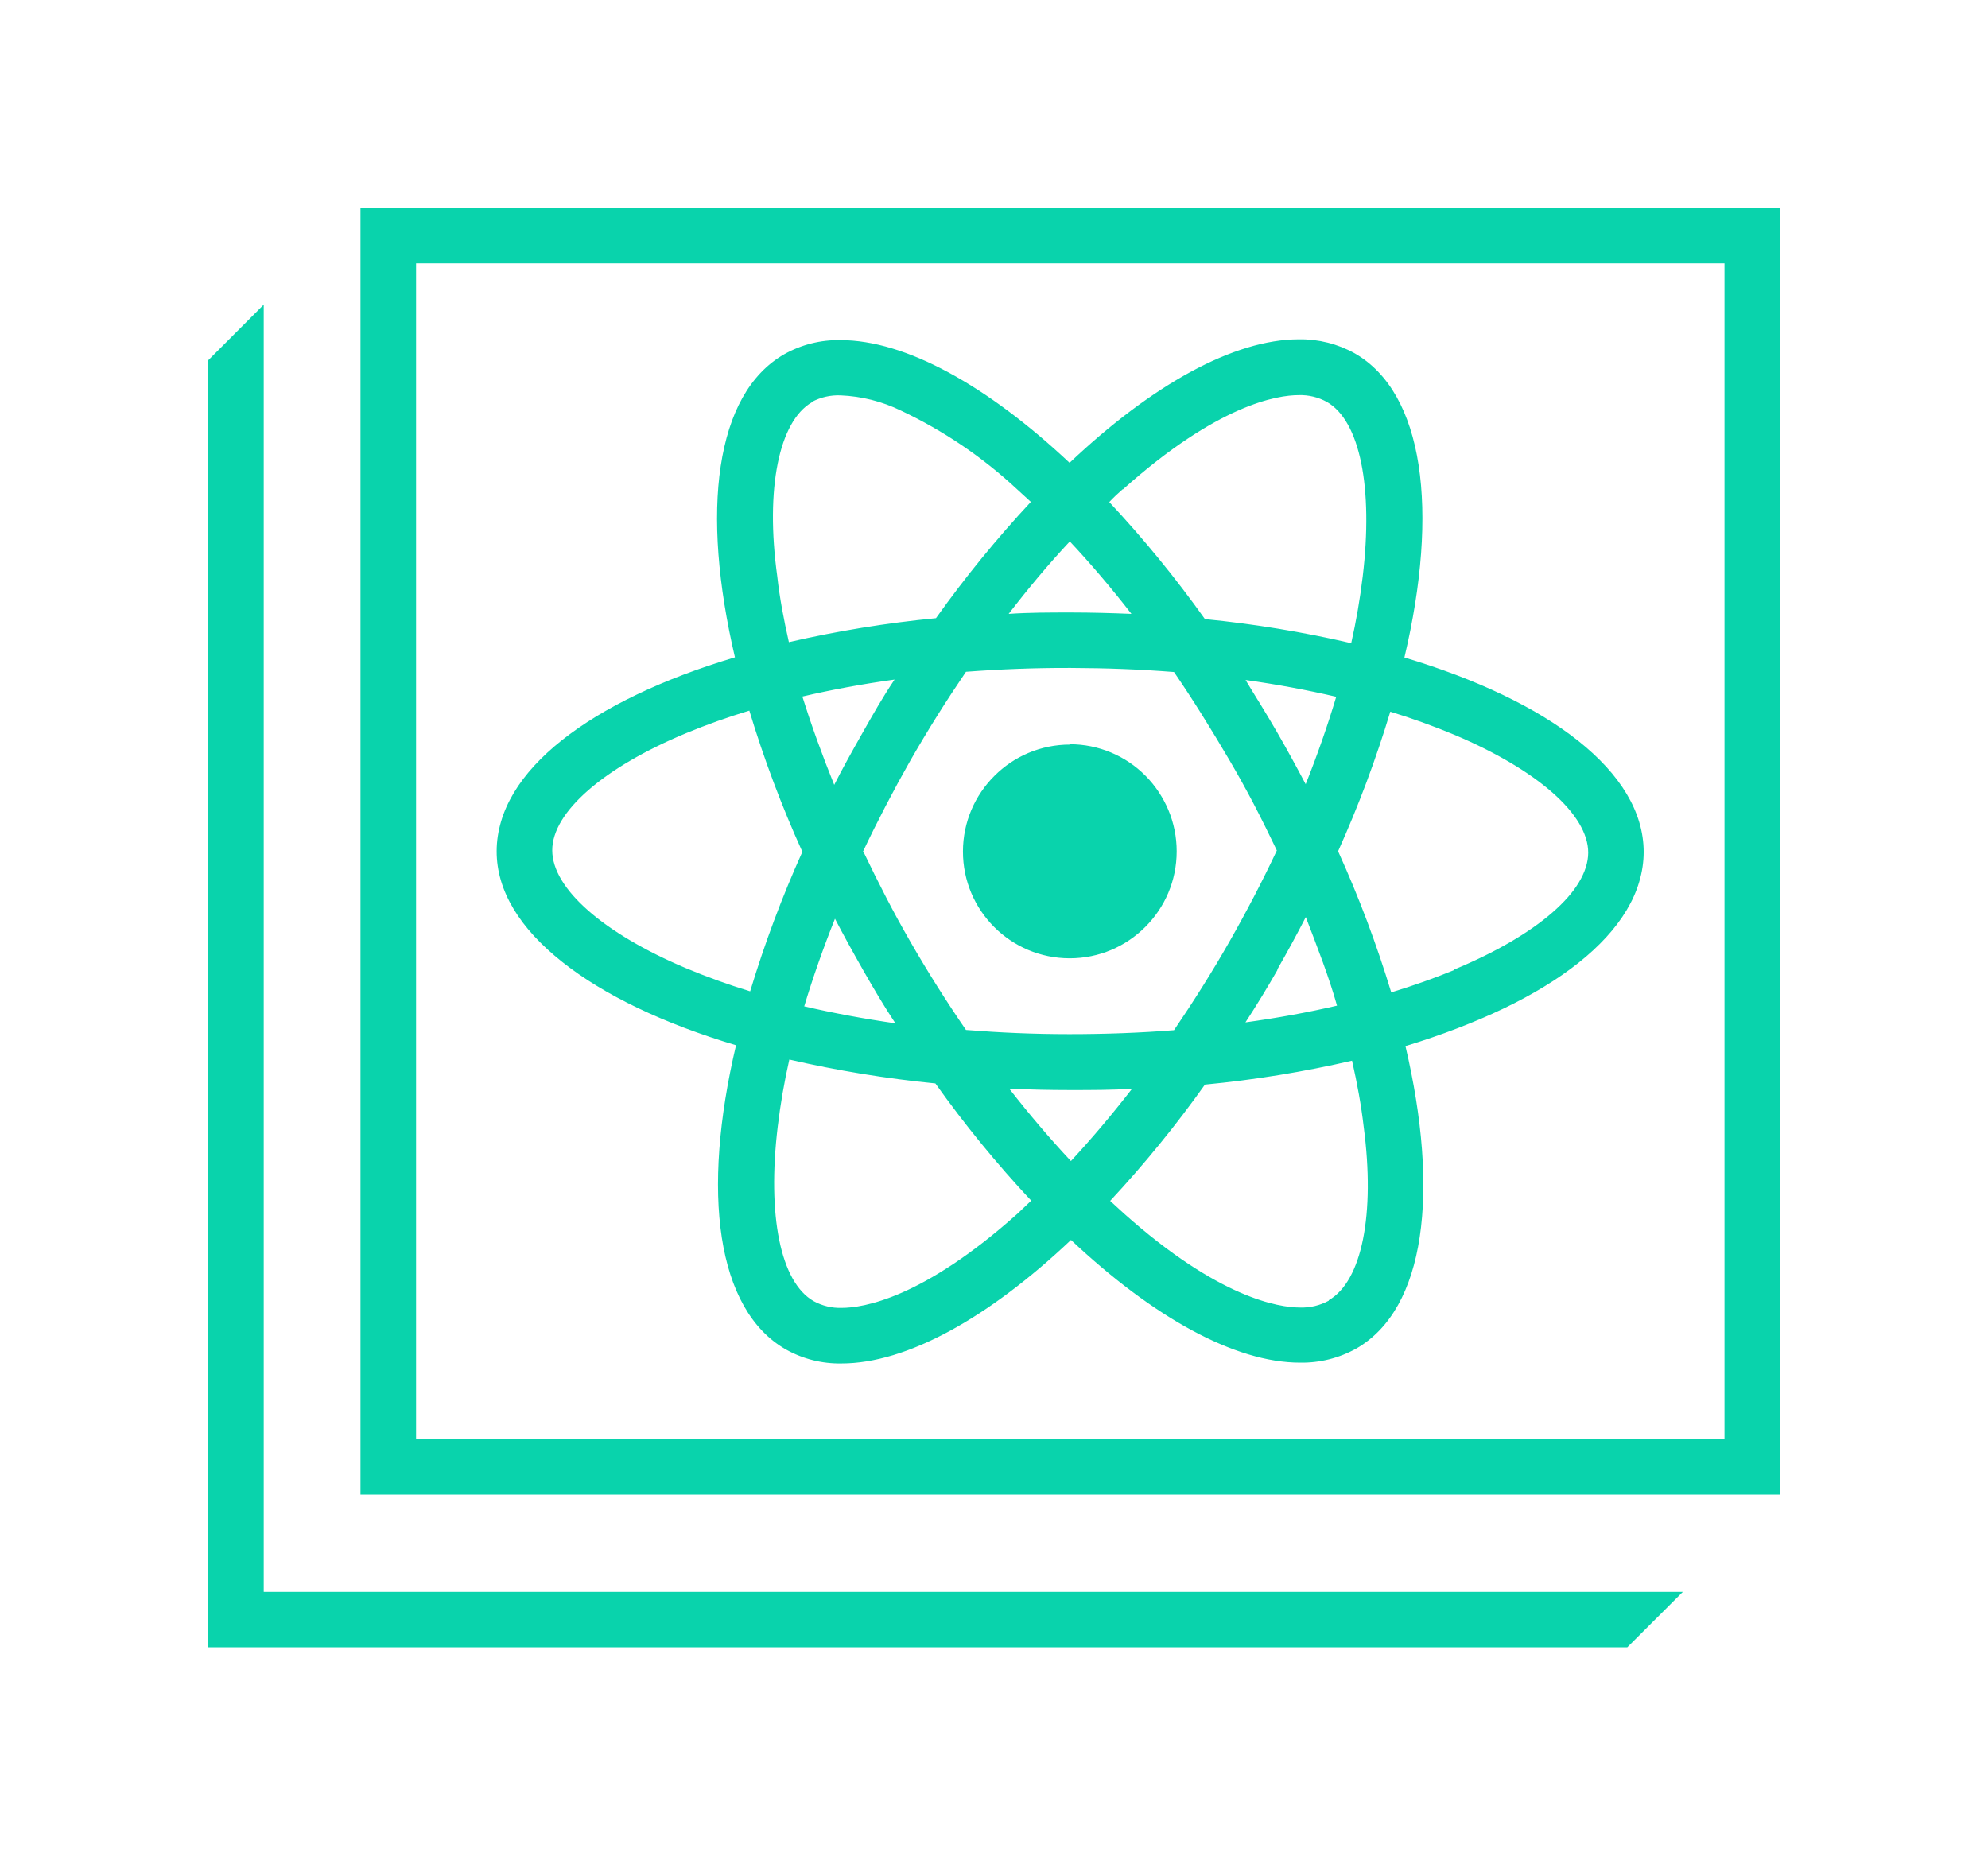
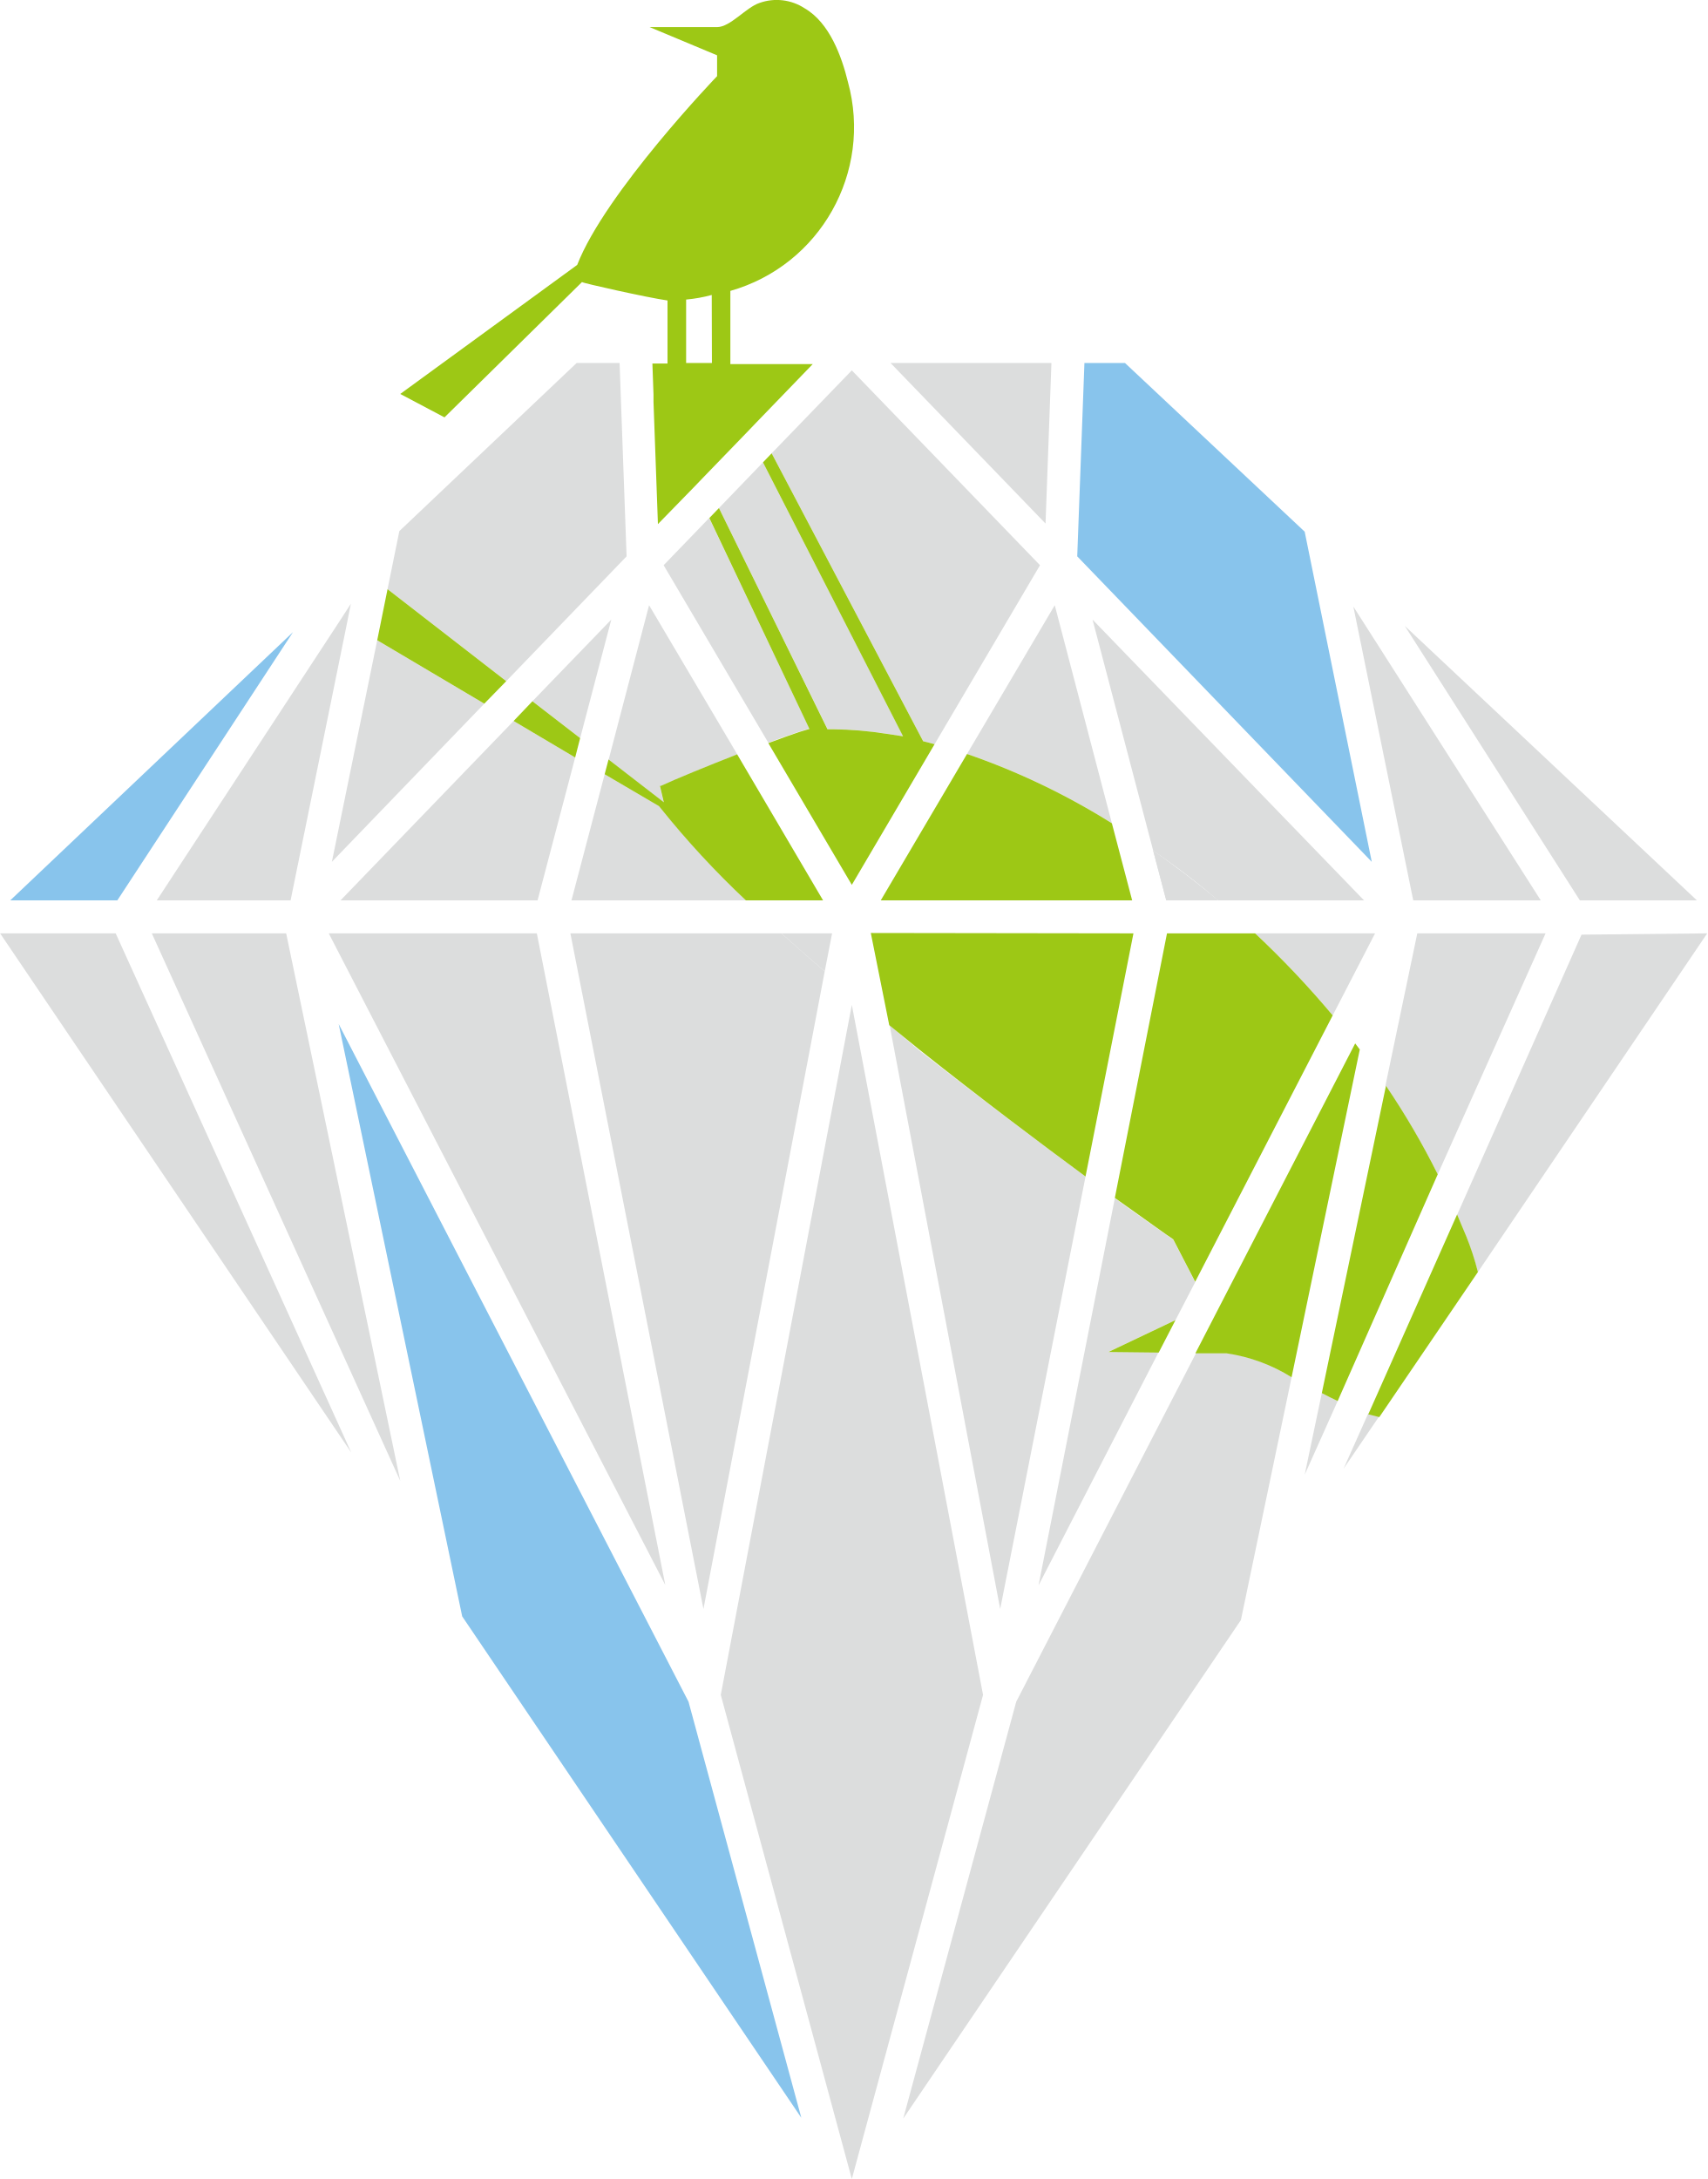
- <svg xmlns="http://www.w3.org/2000/svg" viewBox="0 0 170.96 159.93">
+ <svg xmlns="http://www.w3.org/2000/svg" width="32.68mm" height="41.7mm" viewBox="0 0 92.62 118.2">
  <defs>
-     <style>.cls-1{fill:#09d3ac;}</style>
+     <style>.a{fill:#dcdddd;}.b{fill:#88c4ec;}.c{fill:#9dc815;}</style>
  </defs>
-   <path class="cls-1" d="M141.35,73.27c0-6.89-8.11-13-20.58-16.73,3-12.67,1.69-22.75-4.28-26.16a9.55,9.55,0,0,0-4.79-1.2c-5.57,0-12.61,3.89-19.72,10.62-7.11-6.68-14.13-10.55-19.69-10.55a9.46,9.46,0,0,0-4.86,1.22c-5.94,3.42-7.17,13.44-4.21,26.05-12.41,3.71-20.48,9.77-20.5,16.63s8.12,13,20.59,16.72c-3,12.68-1.7,22.75,4.28,26.16a9.41,9.41,0,0,0,4.78,1.2c5.58,0,12.62-3.89,19.73-10.62,7.1,6.68,14.12,10.55,19.69,10.55a9.59,9.59,0,0,0,4.86-1.22c5.94-3.42,7.16-13.44,4.21-26C133.27,86.18,141.34,80.12,141.35,73.27ZM96.56,42.06c8.19-7.33,13.31-8.12,15.13-8.12h0a4.71,4.71,0,0,1,2.42.58c2.86,1.63,4,7.38,3.09,15a56.73,56.73,0,0,1-1,5.79,97.7,97.7,0,0,0-12.58-2.07,98.47,98.47,0,0,0-8.24-10.08C95.75,42.79,96.15,42.42,96.56,42.06ZM71.77,78.94c.78,1.5,1.61,3,2.47,4.51S76,86.49,77,88c-2.71-.39-5.34-.88-7.84-1.46C69.86,84,70.75,81.5,71.77,78.94ZM69,59.9c2.53-.59,5.18-1.08,7.93-1.46-1,1.48-1.86,3-2.76,4.59s-1.69,3-2.46,4.52Q70.18,63.65,69,59.9Zm5.21,13.34q1.86-3.93,4.09-7.86c1.5-2.62,3.11-5.17,4.77-7.61,2.91-.22,5.91-.34,9-.33s6,.12,8.89.35c1.66,2.42,3.25,5,4.75,7.55s2.88,5.22,4.12,7.83c-1.23,2.62-2.6,5.25-4.08,7.85s-3.11,5.18-4.77,7.62c-2.91.23-5.91.34-9,.34s-6-.13-8.89-.36c-1.66-2.42-3.26-4.94-4.76-7.55S75.5,75.85,74.25,73.24Zm32.86-14.77c2.72.38,5.35.87,7.84,1.45-.74,2.47-1.62,5-2.64,7.55-.79-1.5-1.61-3-2.48-4.51S108,59.93,107.11,58.47Zm2.76,24.92q1.29-2.27,2.46-4.53c1,2.6,2,5.16,2.7,7.66-2.52.59-5.17,1.07-7.92,1.45Q108.52,85.75,109.87,83.39ZM92,46.56c1.8,1.92,3.57,4,5.3,6.23-1.71-.07-3.46-.12-5.23-.12s-3.58,0-5.33.12C88.45,50.57,90.2,48.48,92,46.56Zm-22.18-12A4.82,4.82,0,0,1,72.29,34a13.11,13.11,0,0,1,5.19,1.31,39.07,39.07,0,0,1,10,6.78l1.17,1.07a98.49,98.49,0,0,0-8.16,10,98.88,98.88,0,0,0-12.65,2.06c-.44-1.94-.8-3.84-1-5.67C65.8,42,67,36.24,69.81,34.6ZM64.53,85.26a58.75,58.75,0,0,1-5.54-2c-7.1-3-11.5-6.85-11.5-10.14S51.91,66,59,63.05a57.63,57.63,0,0,1,5.44-1.94A97.93,97.93,0,0,0,69,73.25,98.72,98.72,0,0,0,64.53,85.26Zm23,19.1c-8.19,7.33-13.31,8.11-15.14,8.11a4.69,4.69,0,0,1-2.42-.58c-2.86-1.63-4-7.38-3.09-15a56.07,56.07,0,0,1,1-5.78,99.51,99.51,0,0,0,12.58,2.06,97.17,97.17,0,0,0,8.24,10.08Zm4.57-4.51c-1.8-1.92-3.57-4-5.31-6.23,1.72.08,3.47.12,5.24.12s3.58,0,5.33-.11C95.63,95.85,93.87,97.93,92.09,99.85Zm22.18,12a4.82,4.82,0,0,1-2.48.59c-1.82,0-7-.8-15.16-8.1l-1.17-1.07a98.44,98.44,0,0,0,8.15-10,97,97,0,0,0,12.66-2.06c.44,1.94.79,3.84,1,5.67C118.27,104.42,117.12,110.18,114.27,111.81Zm10.8-28.44c-1.71.7-3.52,1.35-5.44,1.93a98.54,98.54,0,0,0-4.57-12.14,98.1,98.1,0,0,0,4.49-12,58.75,58.75,0,0,1,5.54,2c7.09,3,11.5,6.85,11.49,10.14S132.17,80.42,125.07,83.37ZM92,82.39a9.18,9.18,0,1,0-9.17-9.19A9.17,9.17,0,0,0,92,82.39ZM31,17.88V128.53H153.07V17.88ZM148.3,123.77H35.78V22.65H148.3Zm-85-33.9c-3,12.68-1.7,22.75,4.28,26.16a9.41,9.41,0,0,0,4.78,1.2c5.58,0,12.62-3.89,19.73-10.62,7.1,6.68,14.12,10.55,19.69,10.55a9.59,9.59,0,0,0,4.86-1.22c5.94-3.42,7.16-13.44,4.21-26,12.41-3.72,20.48-9.78,20.49-16.63s-8.11-13-20.58-16.73c3-12.67,1.69-22.75-4.28-26.16a9.55,9.55,0,0,0-4.79-1.2c-5.57,0-12.61,3.89-19.72,10.62-7.11-6.68-14.13-10.55-19.69-10.55a9.46,9.46,0,0,0-4.86,1.22c-5.94,3.42-7.17,13.44-4.21,26.05-12.41,3.71-20.48,9.77-20.5,16.63S50.84,86.13,63.31,89.87Zm24.21,14.49c-8.19,7.33-13.31,8.11-15.14,8.11a4.69,4.69,0,0,1-2.42-.58c-2.86-1.63-4-7.38-3.09-15a56.07,56.07,0,0,1,1-5.78,99.51,99.51,0,0,0,12.58,2.06,97.17,97.17,0,0,0,8.24,10.08Zm24.79-36.89c-.79-1.5-1.61-3-2.48-4.51s-1.8-3-2.72-4.49c2.72.38,5.35.87,7.84,1.45C114.21,62.39,113.33,64.92,112.31,67.47Zm2.72,19c-2.52.59-5.17,1.07-7.92,1.45q1.41-2.22,2.76-4.58t2.46-4.53C113.37,81.46,114.28,84,115,86.52Zm-5.21-13.35c-1.23,2.62-2.6,5.25-4.08,7.85s-3.11,5.18-4.77,7.62c-2.91.23-5.91.34-9,.34s-6-.13-8.89-.36c-1.66-2.42-3.26-4.94-4.76-7.55s-2.87-5.22-4.12-7.83q1.86-3.93,4.09-7.86c1.5-2.62,3.11-5.17,4.77-7.61,2.91-.22,5.91-.34,9-.33s6,.12,8.89.35c1.66,2.42,3.25,5,4.75,7.55S108.58,70.56,109.82,73.17ZM77,88c-2.71-.39-5.34-.88-7.84-1.46.74-2.46,1.63-5,2.65-7.55.78,1.5,1.61,3,2.47,4.51S76,86.49,77,88ZM74.21,63c-.87,1.5-1.69,3-2.46,4.52Q70.18,63.65,69,59.9c2.53-.59,5.18-1.08,7.93-1.46C76,59.92,75.11,61.45,74.21,63ZM92.09,99.85c-1.8-1.92-3.57-4-5.31-6.23,1.72.08,3.47.12,5.24.12s3.58,0,5.33-.11C95.63,95.85,93.87,97.93,92.09,99.85Zm22.18,12a4.82,4.82,0,0,1-2.48.59c-1.82,0-7-.8-15.16-8.1l-1.17-1.07a98.44,98.44,0,0,0,8.15-10,97,97,0,0,0,12.66-2.06c.44,1.94.79,3.84,1,5.67C118.27,104.42,117.12,110.18,114.27,111.81Zm5.28-50.66a58.75,58.75,0,0,1,5.54,2c7.09,3,11.5,6.85,11.49,10.14s-4.41,7.16-11.51,10.11c-1.71.7-3.52,1.35-5.44,1.93a98.54,98.54,0,0,0-4.57-12.14A98.1,98.1,0,0,0,119.55,61.15Zm-23-19.09c8.19-7.33,13.31-8.12,15.13-8.12h0a4.71,4.71,0,0,1,2.42.58c2.86,1.63,4,7.38,3.09,15a56.73,56.73,0,0,1-1,5.79,97.7,97.7,0,0,0-12.58-2.07,98.47,98.47,0,0,0-8.24-10.08C95.75,42.79,96.15,42.42,96.56,42.06ZM92,46.56c1.8,1.92,3.57,4,5.3,6.23-1.71-.07-3.46-.12-5.23-.12s-3.58,0-5.33.12C88.45,50.57,90.2,48.48,92,46.56Zm-22.18-12A4.82,4.82,0,0,1,72.29,34a13.11,13.11,0,0,1,5.19,1.31,39.07,39.07,0,0,1,10,6.78l1.17,1.07a98.49,98.49,0,0,0-8.16,10,98.88,98.88,0,0,0-12.65,2.06c-.44-1.94-.8-3.84-1-5.67C65.8,42,67,36.24,69.81,34.6ZM59,63.05a57.63,57.63,0,0,1,5.44-1.94A97.93,97.93,0,0,0,69,73.25a98.72,98.72,0,0,0-4.49,12,58.75,58.75,0,0,1-5.54-2c-7.1-3-11.5-6.85-11.5-10.14S51.91,66,59,63.05Zm33,1a9.18,9.18,0,1,0,9.17,9.19A9.17,9.17,0,0,0,92,64Zm0,0a9.18,9.18,0,1,0,9.17,9.19A9.17,9.17,0,0,0,92,64Zm0,0a9.18,9.18,0,1,0,9.17,9.19A9.17,9.17,0,0,0,92,64Zm49.35,9.24c0-6.89-8.11-13-20.58-16.73,3-12.67,1.69-22.75-4.28-26.16a9.55,9.55,0,0,0-4.79-1.2c-5.57,0-12.61,3.89-19.72,10.62-7.11-6.68-14.13-10.55-19.69-10.55a9.46,9.46,0,0,0-4.86,1.22c-5.94,3.42-7.17,13.44-4.21,26.05-12.41,3.71-20.48,9.77-20.5,16.63s8.12,13,20.59,16.72c-3,12.68-1.7,22.75,4.28,26.16a9.41,9.41,0,0,0,4.78,1.2c5.58,0,12.62-3.89,19.73-10.62,7.1,6.68,14.12,10.55,19.69,10.55a9.59,9.59,0,0,0,4.86-1.22c5.94-3.42,7.16-13.44,4.21-26C133.27,86.18,141.34,80.12,141.35,73.27ZM96.56,42.06c8.19-7.33,13.31-8.12,15.13-8.12h0a4.71,4.71,0,0,1,2.42.58c2.86,1.63,4,7.38,3.09,15a56.73,56.73,0,0,1-1,5.79,97.7,97.7,0,0,0-12.58-2.07,98.47,98.47,0,0,0-8.24-10.08C95.75,42.79,96.15,42.42,96.56,42.06ZM71.77,78.94c.78,1.5,1.61,3,2.47,4.51S76,86.49,77,88c-2.71-.39-5.34-.88-7.84-1.46C69.86,84,70.75,81.5,71.77,78.94ZM69,59.9c2.53-.59,5.18-1.08,7.93-1.46-1,1.48-1.86,3-2.76,4.59s-1.69,3-2.46,4.52Q70.18,63.65,69,59.9Zm5.21,13.34q1.86-3.93,4.09-7.86c1.5-2.62,3.11-5.17,4.77-7.61,2.91-.22,5.91-.34,9-.33s6,.12,8.89.35c1.66,2.42,3.25,5,4.75,7.55s2.88,5.22,4.12,7.83c-1.23,2.62-2.6,5.25-4.08,7.85s-3.11,5.18-4.77,7.62c-2.91.23-5.91.34-9,.34s-6-.13-8.89-.36c-1.66-2.42-3.26-4.94-4.76-7.55S75.5,75.85,74.25,73.24Zm32.86-14.77c2.72.38,5.35.87,7.84,1.45-.74,2.47-1.62,5-2.64,7.55-.79-1.5-1.61-3-2.48-4.51S108,59.93,107.11,58.47Zm2.76,24.92q1.29-2.27,2.46-4.53c1,2.6,2,5.16,2.7,7.66-2.52.59-5.17,1.07-7.92,1.45Q108.52,85.75,109.87,83.39ZM92,46.56c1.8,1.92,3.57,4,5.3,6.23-1.71-.07-3.46-.12-5.23-.12s-3.58,0-5.33.12C88.45,50.57,90.2,48.48,92,46.56Zm-22.18-12A4.82,4.82,0,0,1,72.29,34a13.11,13.11,0,0,1,5.19,1.31,39.07,39.07,0,0,1,10,6.78l1.17,1.07a98.49,98.49,0,0,0-8.16,10,98.88,98.88,0,0,0-12.65,2.06c-.44-1.94-.8-3.84-1-5.67C65.8,42,67,36.24,69.81,34.6ZM64.53,85.26a58.75,58.75,0,0,1-5.54-2c-7.1-3-11.5-6.85-11.5-10.14S51.91,66,59,63.05a57.63,57.63,0,0,1,5.44-1.94A97.93,97.93,0,0,0,69,73.25,98.72,98.72,0,0,0,64.53,85.26Zm23,19.1c-8.19,7.33-13.31,8.11-15.14,8.11a4.69,4.69,0,0,1-2.42-.58c-2.86-1.63-4-7.38-3.09-15a56.07,56.07,0,0,1,1-5.78,99.51,99.51,0,0,0,12.58,2.06,97.17,97.17,0,0,0,8.24,10.08Zm4.57-4.51c-1.8-1.92-3.57-4-5.31-6.23,1.72.08,3.47.12,5.24.12s3.58,0,5.33-.11C95.63,95.85,93.87,97.93,92.09,99.85Zm22.18,12a4.82,4.82,0,0,1-2.48.59c-1.82,0-7-.8-15.16-8.1l-1.17-1.07a98.44,98.44,0,0,0,8.15-10,97,97,0,0,0,12.66-2.06c.44,1.94.79,3.84,1,5.67C118.27,104.42,117.12,110.18,114.27,111.81Zm10.8-28.44c-1.71.7-3.52,1.35-5.44,1.93a98.54,98.54,0,0,0-4.57-12.14,98.1,98.1,0,0,0,4.49-12,58.75,58.75,0,0,1,5.54,2c7.09,3,11.5,6.85,11.49,10.14S132.17,80.42,125.07,83.37ZM92,82.39a9.18,9.18,0,1,0-9.17-9.19A9.17,9.17,0,0,0,92,82.39Zm-69.32,54.5V26.2L17.89,31V141.66H139.94l4.78-4.77Z" />
+   <path class="a" d="M74.23,76.67l.6.15-1.94,2.85Z" />
+   <path class="a" d="M92.62,50.63,80.18,69c-.19-.66-.4-1.3-.63-1.91v0c-.17-.39-.33-.79-.5-1.19l6.75-15.2Z" />
+   <path class="a" d="M71.71,75.57c.29.15.58.3.86.43l-1.79,4Z" />
+   <path class="a" d="M83.85,50.63,78,63.7a42.31,42.31,0,0,0-2.84-4.8l1.73-8.27Z" />
+   <path class="a" d="M70.07,74.71,67.32,87.88,49,114.92l6.13-22.61,9.76-18.92,1.69,0A9.15,9.15,0,0,1,70.07,74.71Z" />
+   <path class="a" d="M63.77,71.61l-3.65,1.73,2.74,0L56.34,86l4.14-21c.88.63,1.6,1.15,2.12,1.51s.91.64.91.64l.14.1,1.19,2.3Z" />
+   <path class="a" d="M74.6,50.63l-2.3,4.45a50.73,50.73,0,0,0-4.21-4.45Z" />
+   <path class="a" d="M58.89,63.82,54.26,87.28l-6-31.67L49.89,57C53.2,59.58,56.42,62,58.89,63.82Z" />
+   <polygon class="a" points="53.33 91.94 46.21 118.2 39.1 91.94 46.21 54.51 53.33 91.94" />
+   <path class="a" d="M44.74,52.69,38.16,87.28,30.94,50.63H42.39C43.16,51.32,43.94,52,44.74,52.69Z" />
+   <polygon class="a" points="36.09 85.98 17.83 50.63 29.12 50.63 36.09 85.98" />
+   <polygon class="b" points="43.47 114.88 25.07 87.68 18.37 55.55 37.35 92.31 43.47 114.88" />
+   <polygon class="a" points="21.71 80.33 8.23 50.63 15.52 50.63 21.71 80.33" />
+   <polygon class="a" points="19.05 78.79 0 50.63 6.27 50.63 19.05 78.79" />
+   <polygon class="b" points="15.89 34.29 6.36 48.84 0.55 48.84 15.89 34.29" />
+   <polygon class="a" points="19.03 32.75 18.83 33.76 15.76 48.84 8.5 48.84 18.5 33.57 19.03 32.75" />
+   <polygon class="a" points="31.2 41.09 29.16 48.84 18.47 48.84 27.86 39.11 31.2 41.09" />
+   <polygon class="a" points="33.16 33.61 31.47 40.04 28.88 38.04 33.16 33.61" />
+   <path class="a" d="M35.8,42.66l.21.89-3-2.32,2.2-8.4L40,40.93c-1.66.65-3.39,1.36-4.14,1.71Z" />
+   <path class="a" d="M40.46,48.84H31L32.8,42l3,1.75.09.11A48.55,48.55,0,0,0,40.46,48.84Z" />
+   <path class="a" d="M60.32,44.66a38.25,38.25,0,0,0-7.86-3.76l4.76-8.07Z" />
+   <path class="a" d="M74,48.84H66.07c-1.14-1-2.32-1.87-3.51-2.7L59.27,33.61Z" />
+   <path class="a" d="M66.07,48.84h-2.8l-.71-2.7C63.75,47,64.93,47.87,66.07,48.84Z" />
+   <polygon class="a" points="83.59 48.84 76.67 48.84 73.42 32.9 83.59 48.84" />
+   <polygon class="a" points="92.06 48.84 85.71 48.84 76.21 33.95 92.06 48.84" />
+   <polygon class="b" points="74.42 46.75 58.44 30.18 58.83 19.69 61.03 19.69 70.78 28.84 74.42 46.75" />
+   <polygon class="a" points="57.04 19.69 56.72 28.4 48.31 19.69 57.04 19.69" />
+   <path class="a" d="M43.91,39.52l-.56.17c-.39.13-1,.34-1.67.6L36,30.66l2.47-2.56Z" />
+   <path class="a" d="M49,39.94l-.93-.14a19.94,19.94,0,0,0-2.86-.24h-.31L39,27.56l2.39-2.48Z" />
+   <path class="a" d="M56.42,30.66,50.7,40.37l-.37-.1-.25-.06L41.86,24.59h0l4.35-4.5Z" />
+   <polygon class="a" points="33.99 30.18 27.46 36.95 21.02 31.96 21.66 28.81 31.28 19.69 33.61 19.69 33.99 30.18" />
+   <polygon class="a" points="26.27 38.17 18 46.75 20.46 34.73 26.27 38.17" />
+   <path class="a" d="M45.14,50.63l-.4,2.06c-.8-.68-1.58-1.37-2.35-2.06Z" />
+   <path class="a" d="M66.07,48.84h-2.8l-.71-2.7C63.75,47,64.93,47.87,66.07,48.84Z" />
+   <polygon class="c" points="63.77 71.61 62.86 73.37 60.13 73.34 63.77 71.61" />
+   <path class="c" d="M50.7,40.37,46.21,48l-4.53-7.69c.69-.26,1.28-.47,1.67-.6l.56-.17L38.48,28.1l.52-.54,5.89,12h.31a19.94,19.94,0,0,1,2.86.24l.93.14-7.6-14.86.47-.49,8.22,15.62.25.06Z" />
+   <path class="c" d="M39.62,15.78A9.24,9.24,0,0,0,46,4.45c-.34-1.39-1-3.22-2.35-4A2.77,2.77,0,0,0,41.2.16c-.73.24-1.58,1.31-2.3,1.31H35.24L38.9,3V4.13s-6.07,6.32-7.59,10.24l-9.6,7,2.4,1.27,7.46-7.34c0,.05,3.58.85,4.64,1v3.42h-.82l.06,1.68,0,.4.24,6.63,1.95-2,.5-.52,2.37-2.45.46-.48,3.12-3.23H39.62Zm-1,3.91H37.22V16.25A8,8,0,0,0,38.61,16Z" />
+   <path class="c" d="M61.42,48.84H47.78l4.68-7.94a38.25,38.25,0,0,1,7.86,3.76h0Z" />
+   <path class="c" d="M44.65,48.84H40.46a48.55,48.55,0,0,1-4.62-5l-.09-.11L32.8,42l.21-.8,3,2.32-.21-.89.05,0c.75-.35,2.48-1.06,4.14-1.71Z" />
+   <polygon class="c" points="27.46 36.95 26.27 38.17 20.46 34.73 21.02 31.96 27.46 36.95" />
+   <polygon class="c" points="31.47 40.04 31.2 41.09 27.86 39.11 28.88 38.04 31.47 40.04" />
+   <path class="c" d="M61.49,50.63l-2.6,13.19c-2.47-1.82-5.69-4.24-9-6.87l-1.65-1.34-1-5Z" />
+   <path class="c" d="M72.3,55.08,64.84,69.53l-1.19-2.3-.14-.1s-.33-.22-.91-.64-1.24-.88-2.12-1.51l2.83-14.35h4.78A50.73,50.73,0,0,1,72.3,55.08Z" />
+   <path class="c" d="M73.77,56.93l-3.7,17.78a9.15,9.15,0,0,0-3.53-1.3l-1.69,0L73.52,56.6Z" />
+   <path class="c" d="M78,63.7,72.57,76c-.28-.13-.57-.28-.86-.43L75.19,58.9A42.31,42.31,0,0,1,78,63.7Z" />
+   <path class="c" d="M80.18,69l-5.35,7.87-.6-.15,4.82-10.84c.17.4.33.8.5,1.19v0C79.78,67.65,80,68.29,80.18,69Z" />
</svg>
